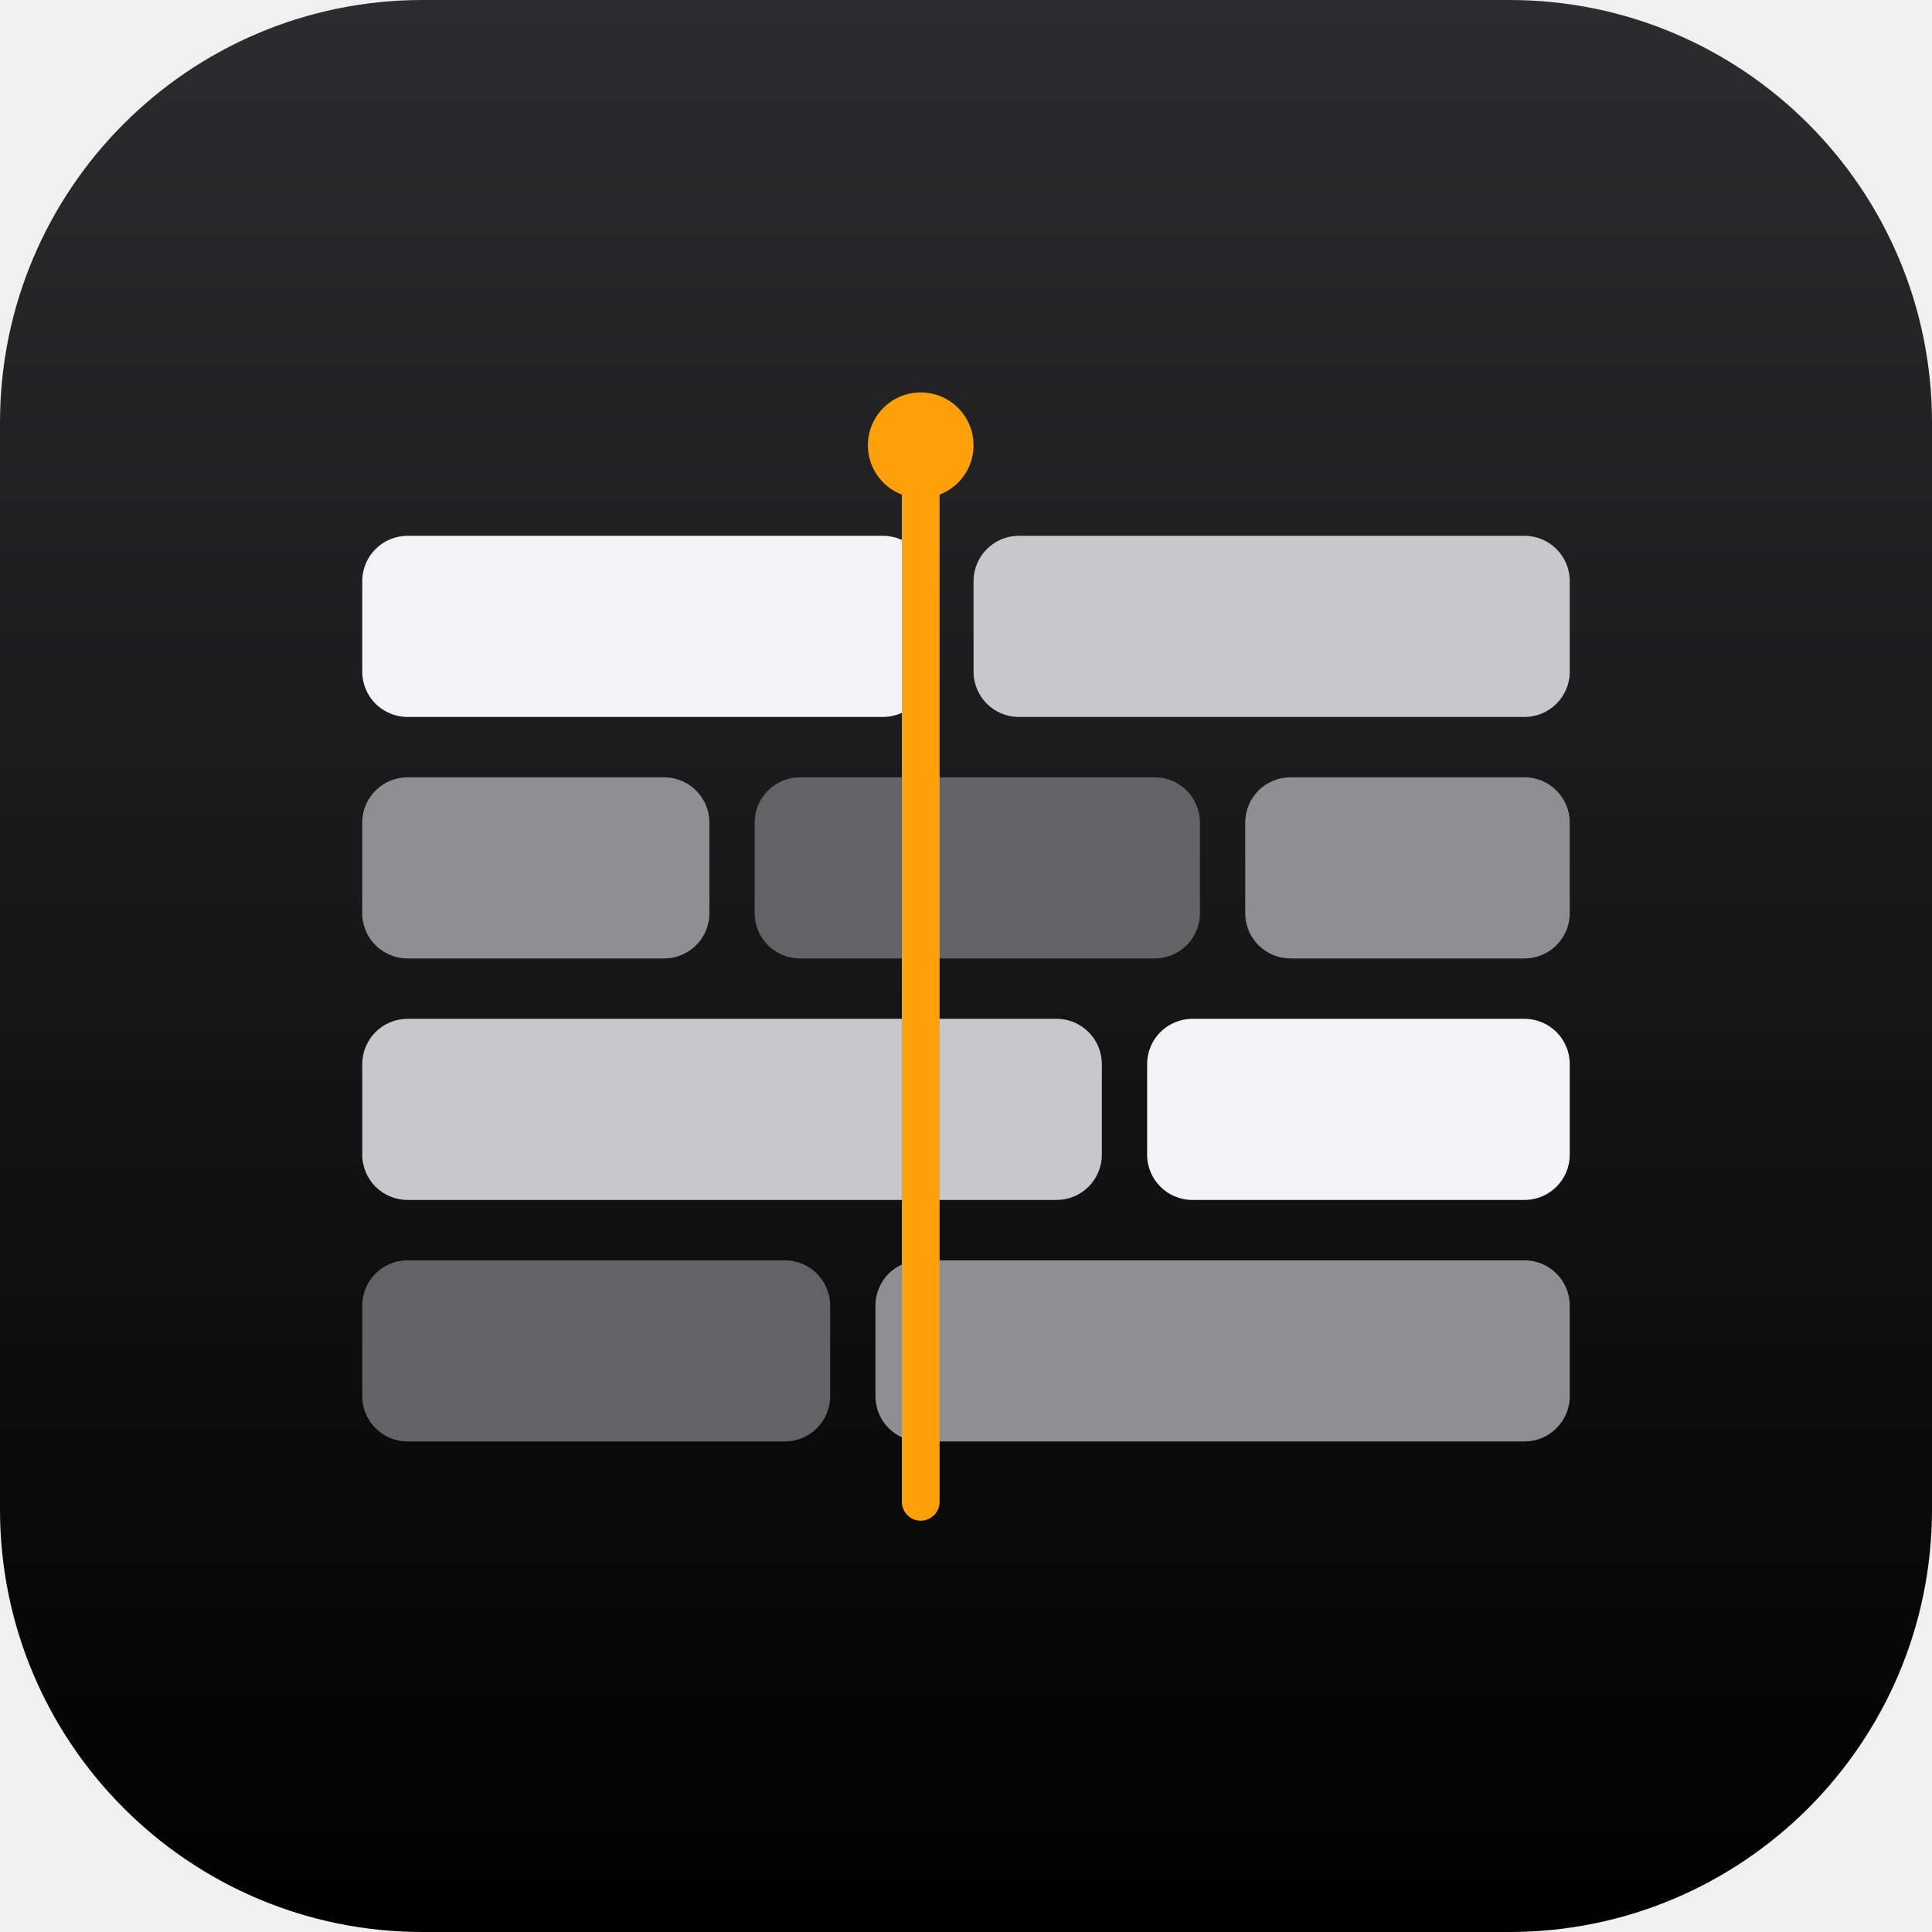
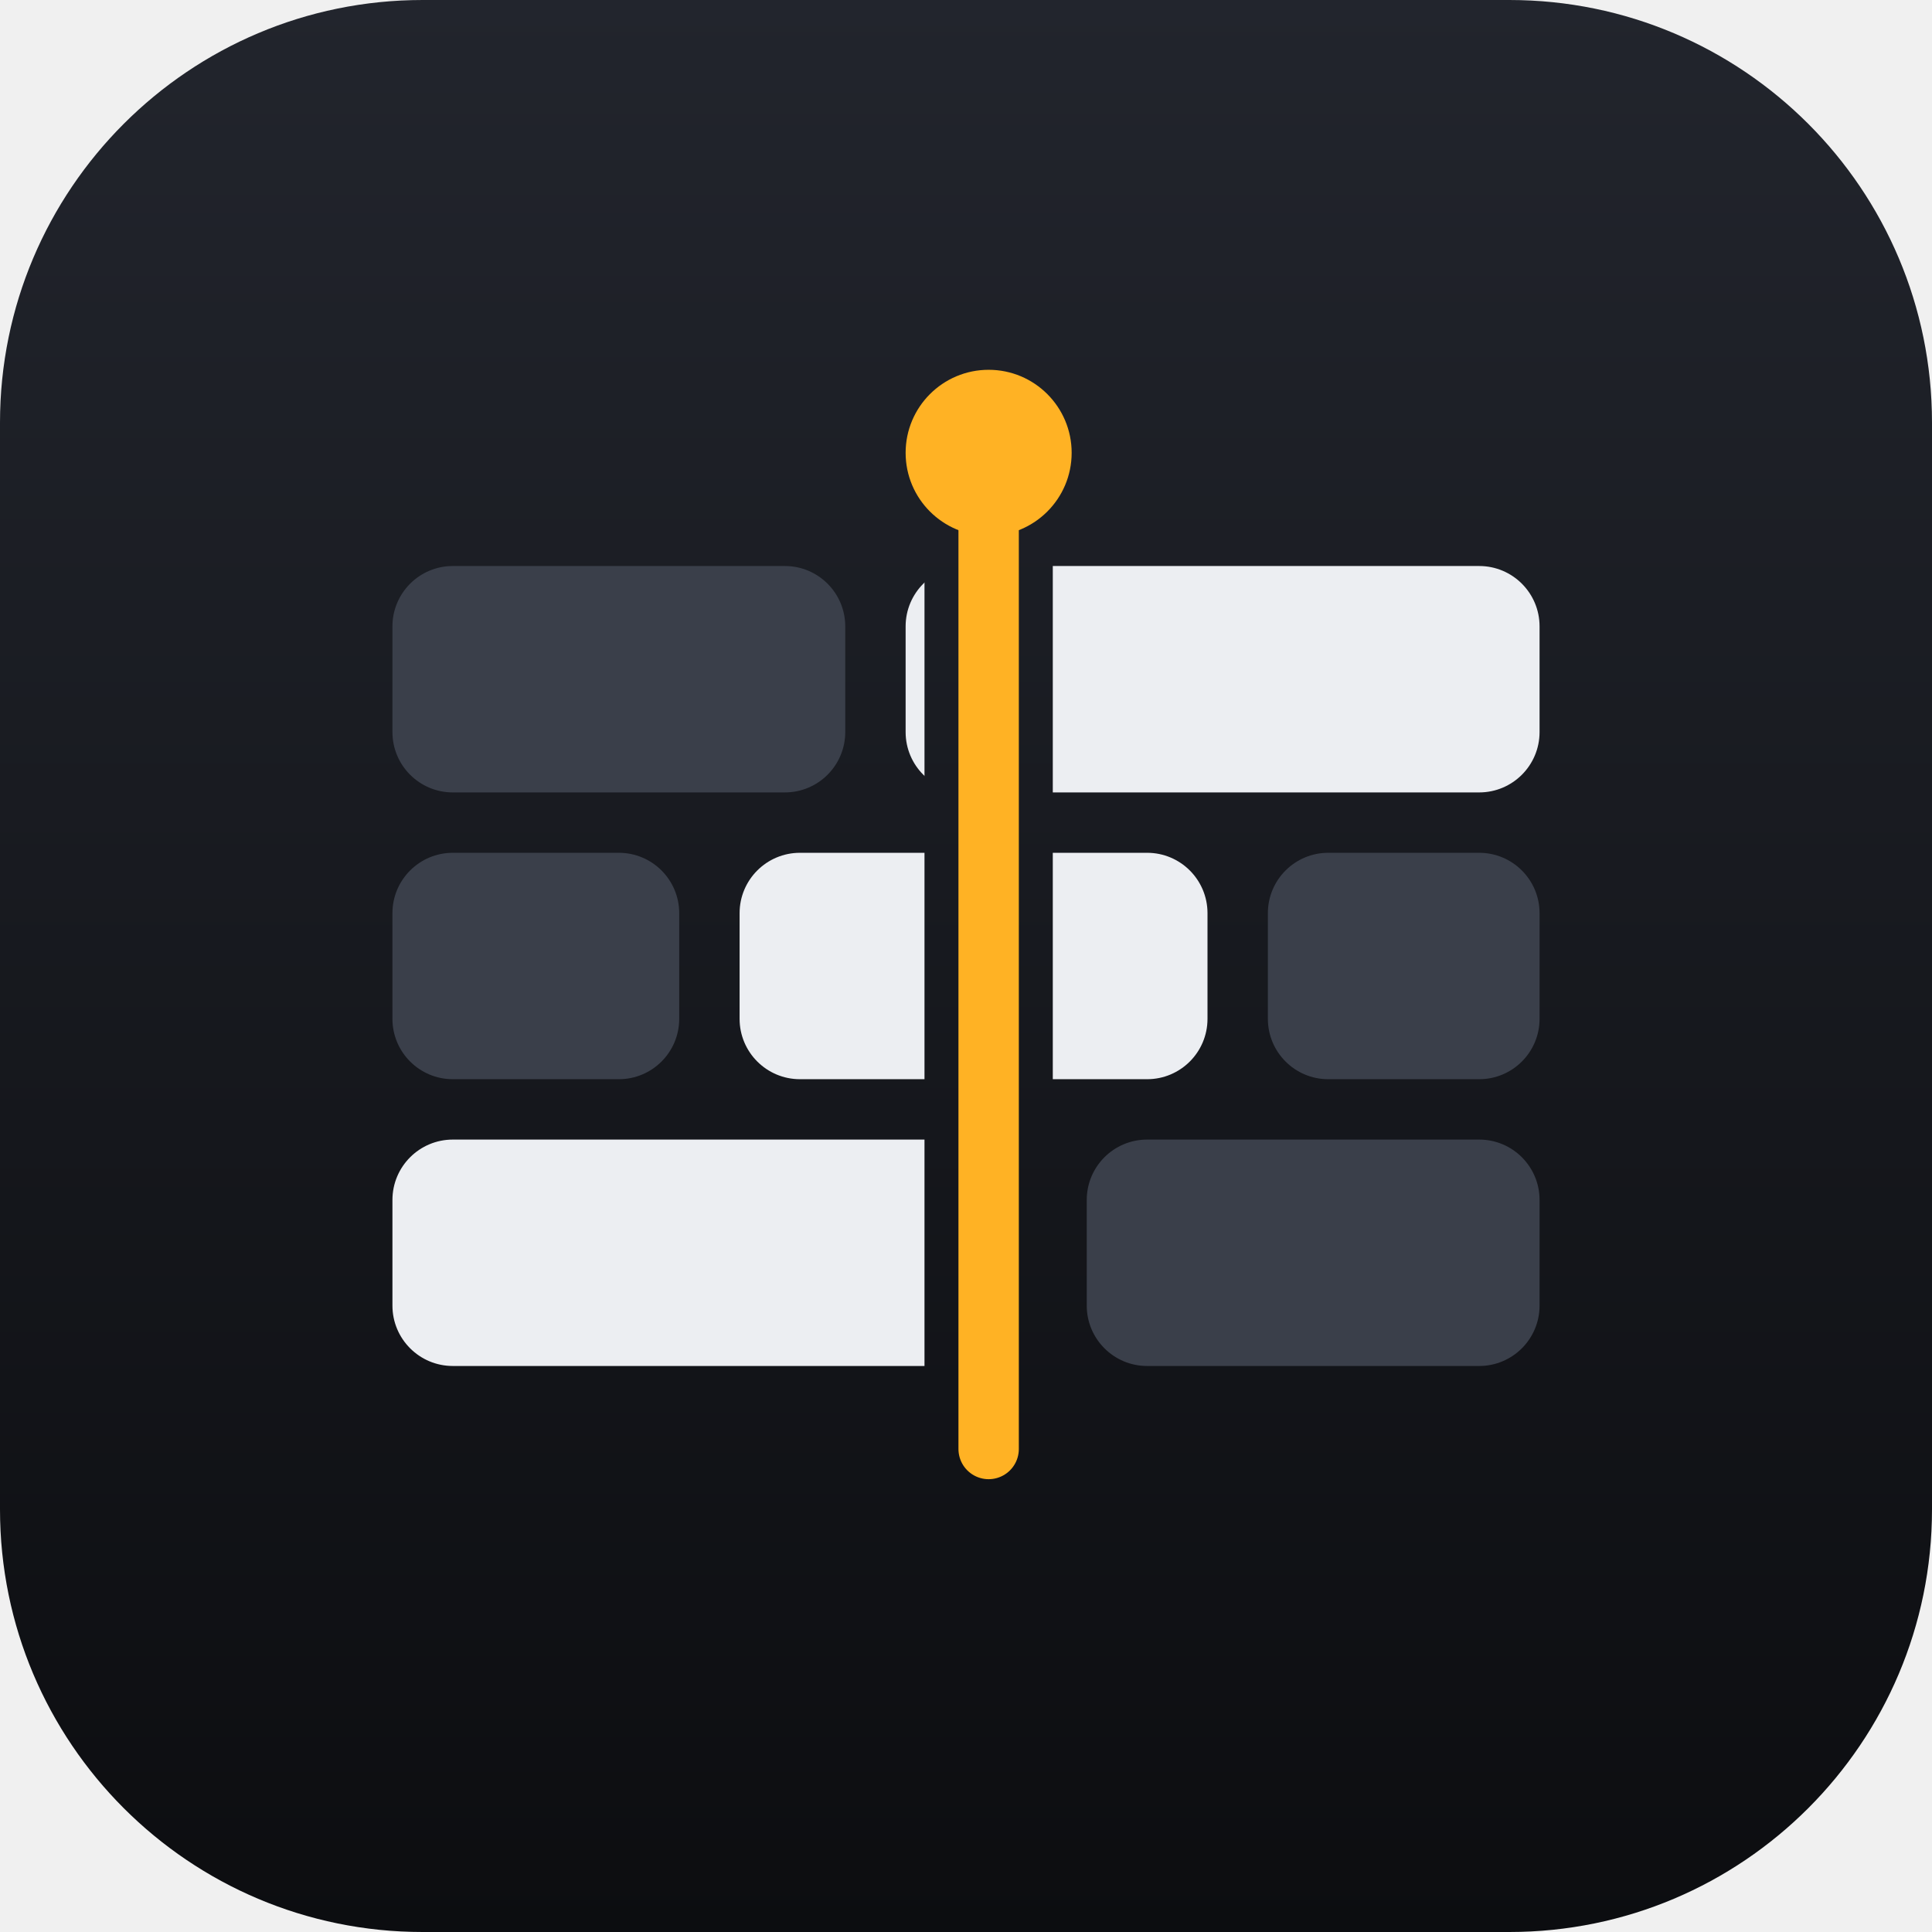
<svg xmlns="http://www.w3.org/2000/svg" viewBox="0 0 512 512">
  <defs>
    <linearGradient id="g" x1="0" y1="0" x2="0" y2="1">
-       <stop offset="0" stop-color="#2c2c2e" />
-       <stop offset="1" stop-color="#000" />
+       <stop offset="0" stop-color="#22252d" />
+       <stop offset="1" stop-color="#0c0d10" />
    </linearGradient>
+     <mask id="m">
+       <rect width="512" height="512" fill="#fff" />
+       <line x1="262" y1="132" x2="262" y2="384" stroke="#000" stroke-width="34" stroke-linecap="round" />
+       <circle cx="262" cy="120" r="30" fill="#000" />
+     </mask>
  </defs>
  <rect width="512" height="512" rx="112" fill="url(#g)" />
-   <rect x="96" y="142" width="150" height="48" rx="12" fill="#f2f2f7" />
-   <rect x="258" y="142" width="158" height="48" rx="12" fill="#c7c7cc" />
-   <rect x="96" y="206" width="92" height="48" rx="12" fill="#8e8e93" />
-   <rect x="200" y="206" width="118" height="48" rx="12" fill="#636366" />
-   <rect x="330" y="206" width="86" height="48" rx="12" fill="#8e8e93" />
-   <rect x="96" y="270" width="196" height="48" rx="12" fill="#c7c7cc" />
-   <rect x="304" y="270" width="112" height="48" rx="12" fill="#f2f2f7" />
-   <rect x="96" y="334" width="124" height="48" rx="12" fill="#636366" />
-   <rect x="232" y="334" width="184" height="48" rx="12" fill="#8e8e93" />
-   <line x1="244" y1="122" x2="244" y2="398" stroke="#ff9f0a" stroke-width="10" stroke-linecap="round" />
-   <circle cx="244" cy="118" r="14" fill="#ff9f0a" />
+   <g mask="url(#m)">
+     <g fill="#3a3f4a">
+       <rect x="104" y="150" width="120" height="60" rx="16" />
+       <rect x="104" y="226" width="76" height="60" rx="16" />
+       <rect x="336" y="226" width="72" height="60" rx="16" />
+       <rect x="288" y="302" width="120" height="60" rx="16" />
+     </g>
+     <g fill="#eceef2">
+       <rect x="240" y="150" width="168" height="60" rx="16" />
+       <rect x="196" y="226" width="124" height="60" rx="16" />
+       <rect x="104" y="302" width="168" height="60" rx="16" />
+     </g>
+   </g>
+   <line x1="262" y1="132" x2="262" y2="384" stroke="#ffb224" stroke-width="16" stroke-linecap="round" />
+   <circle cx="262" cy="120" r="22" fill="#ffb224" />
</svg>
